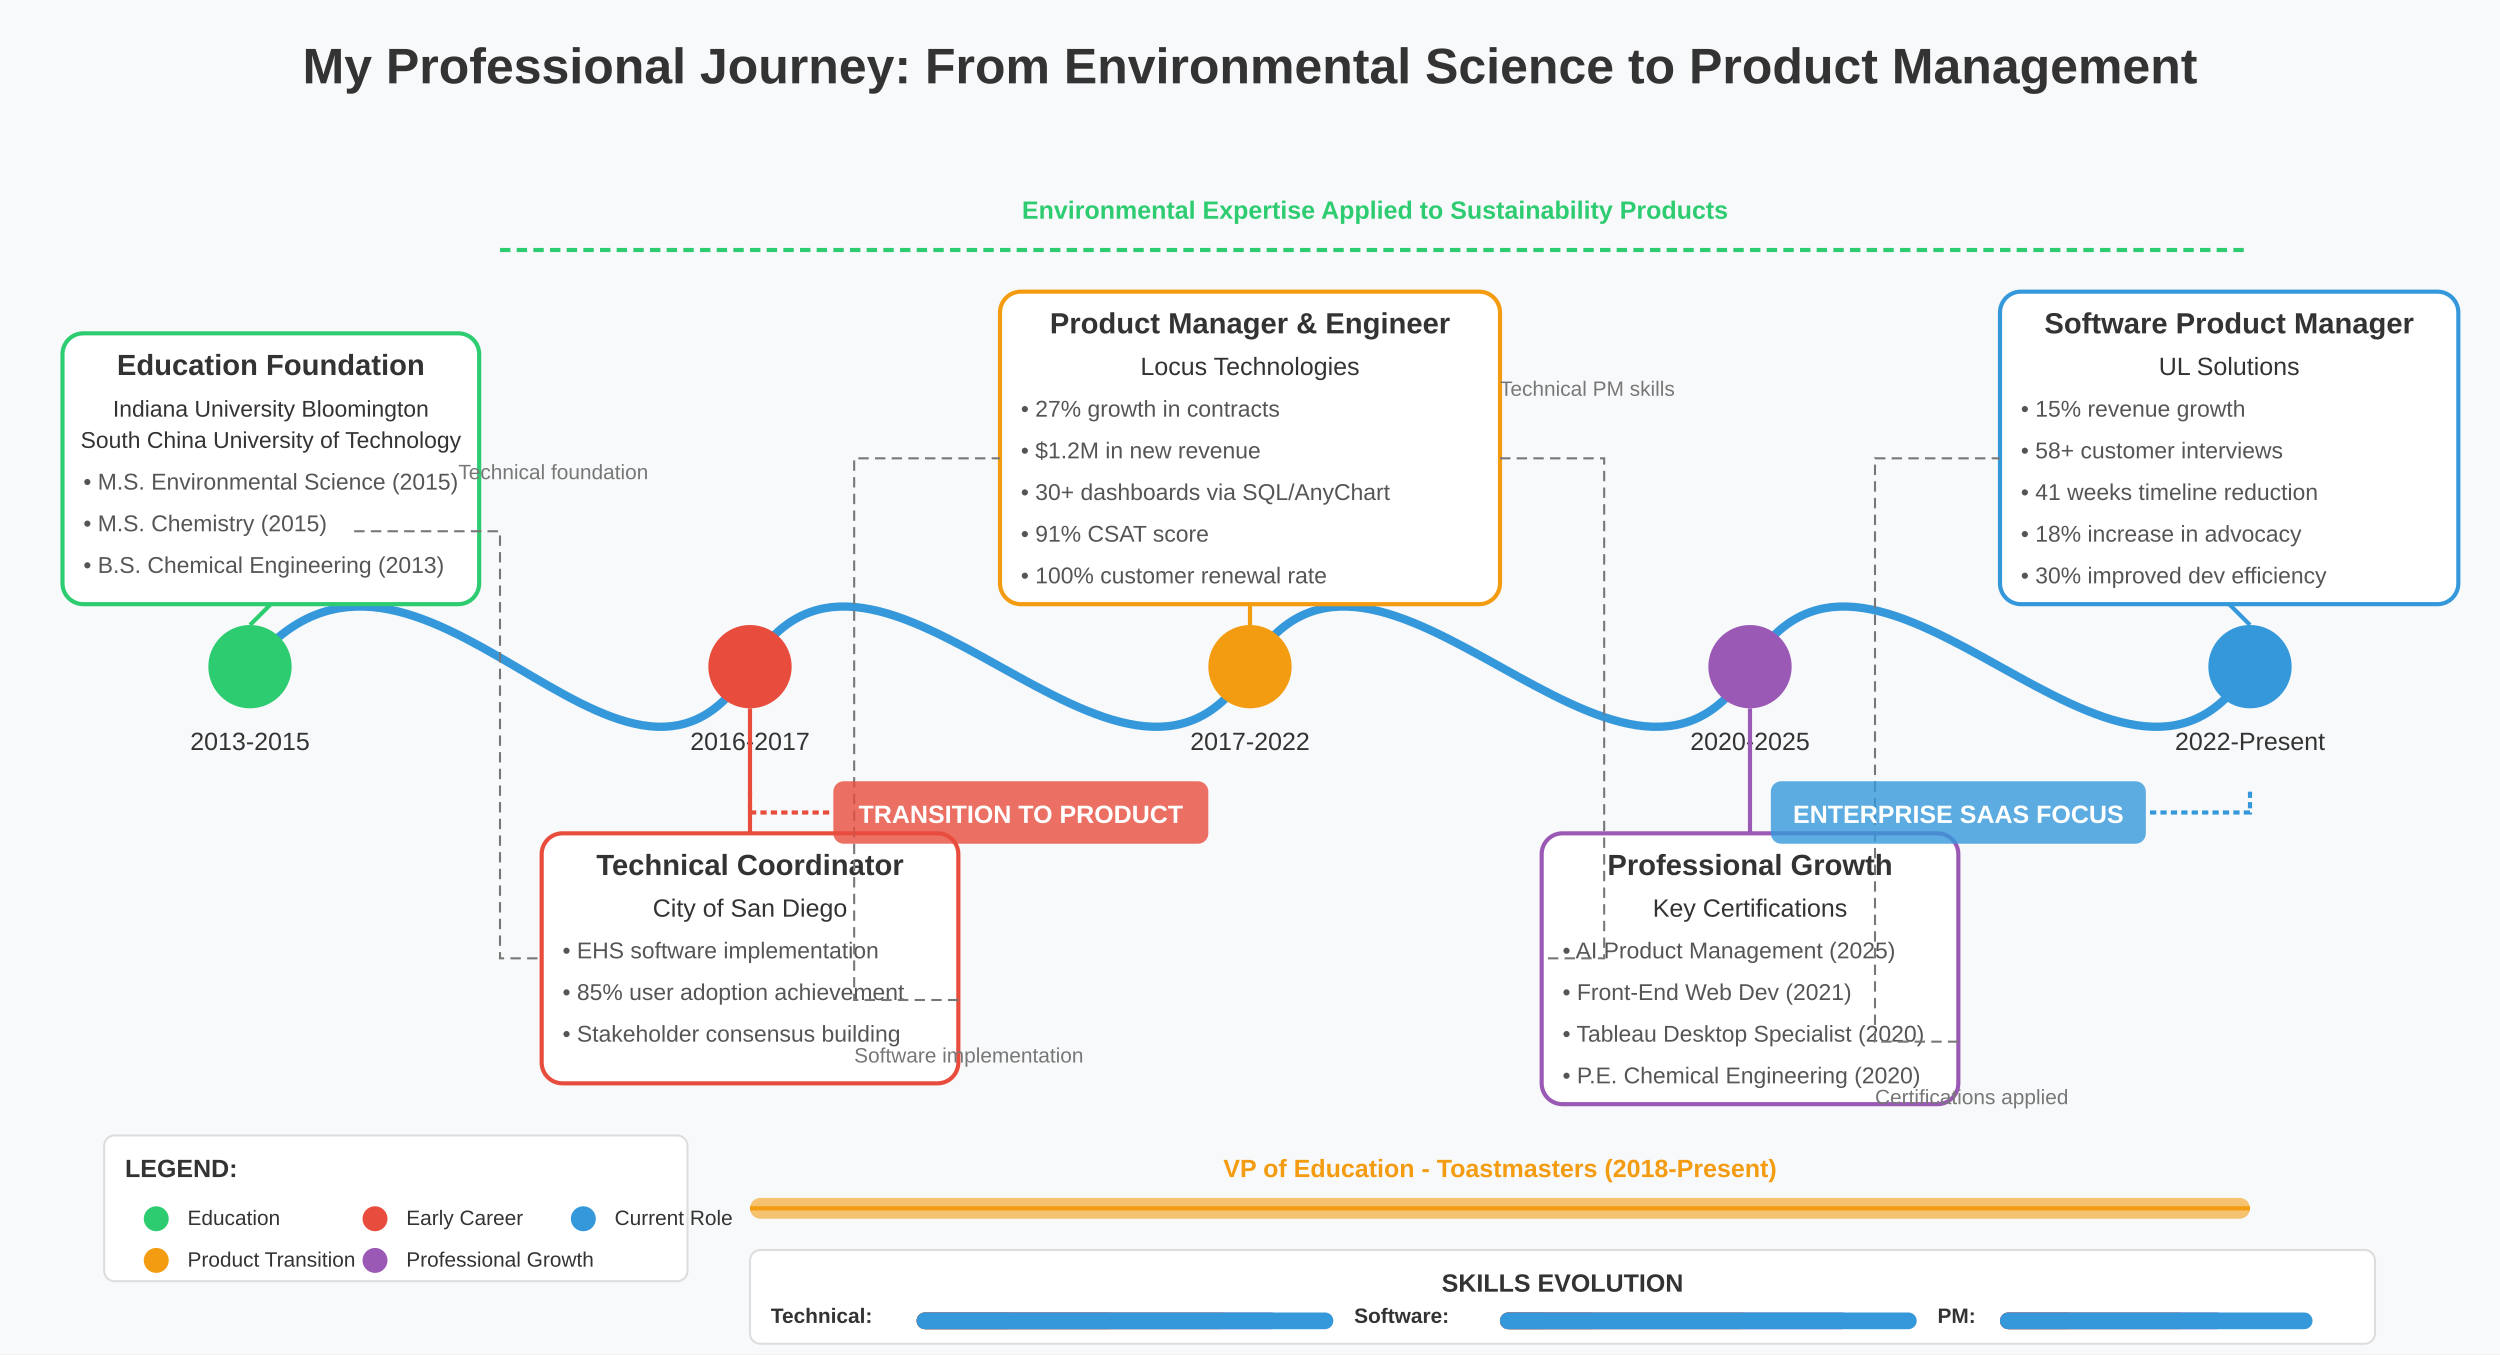
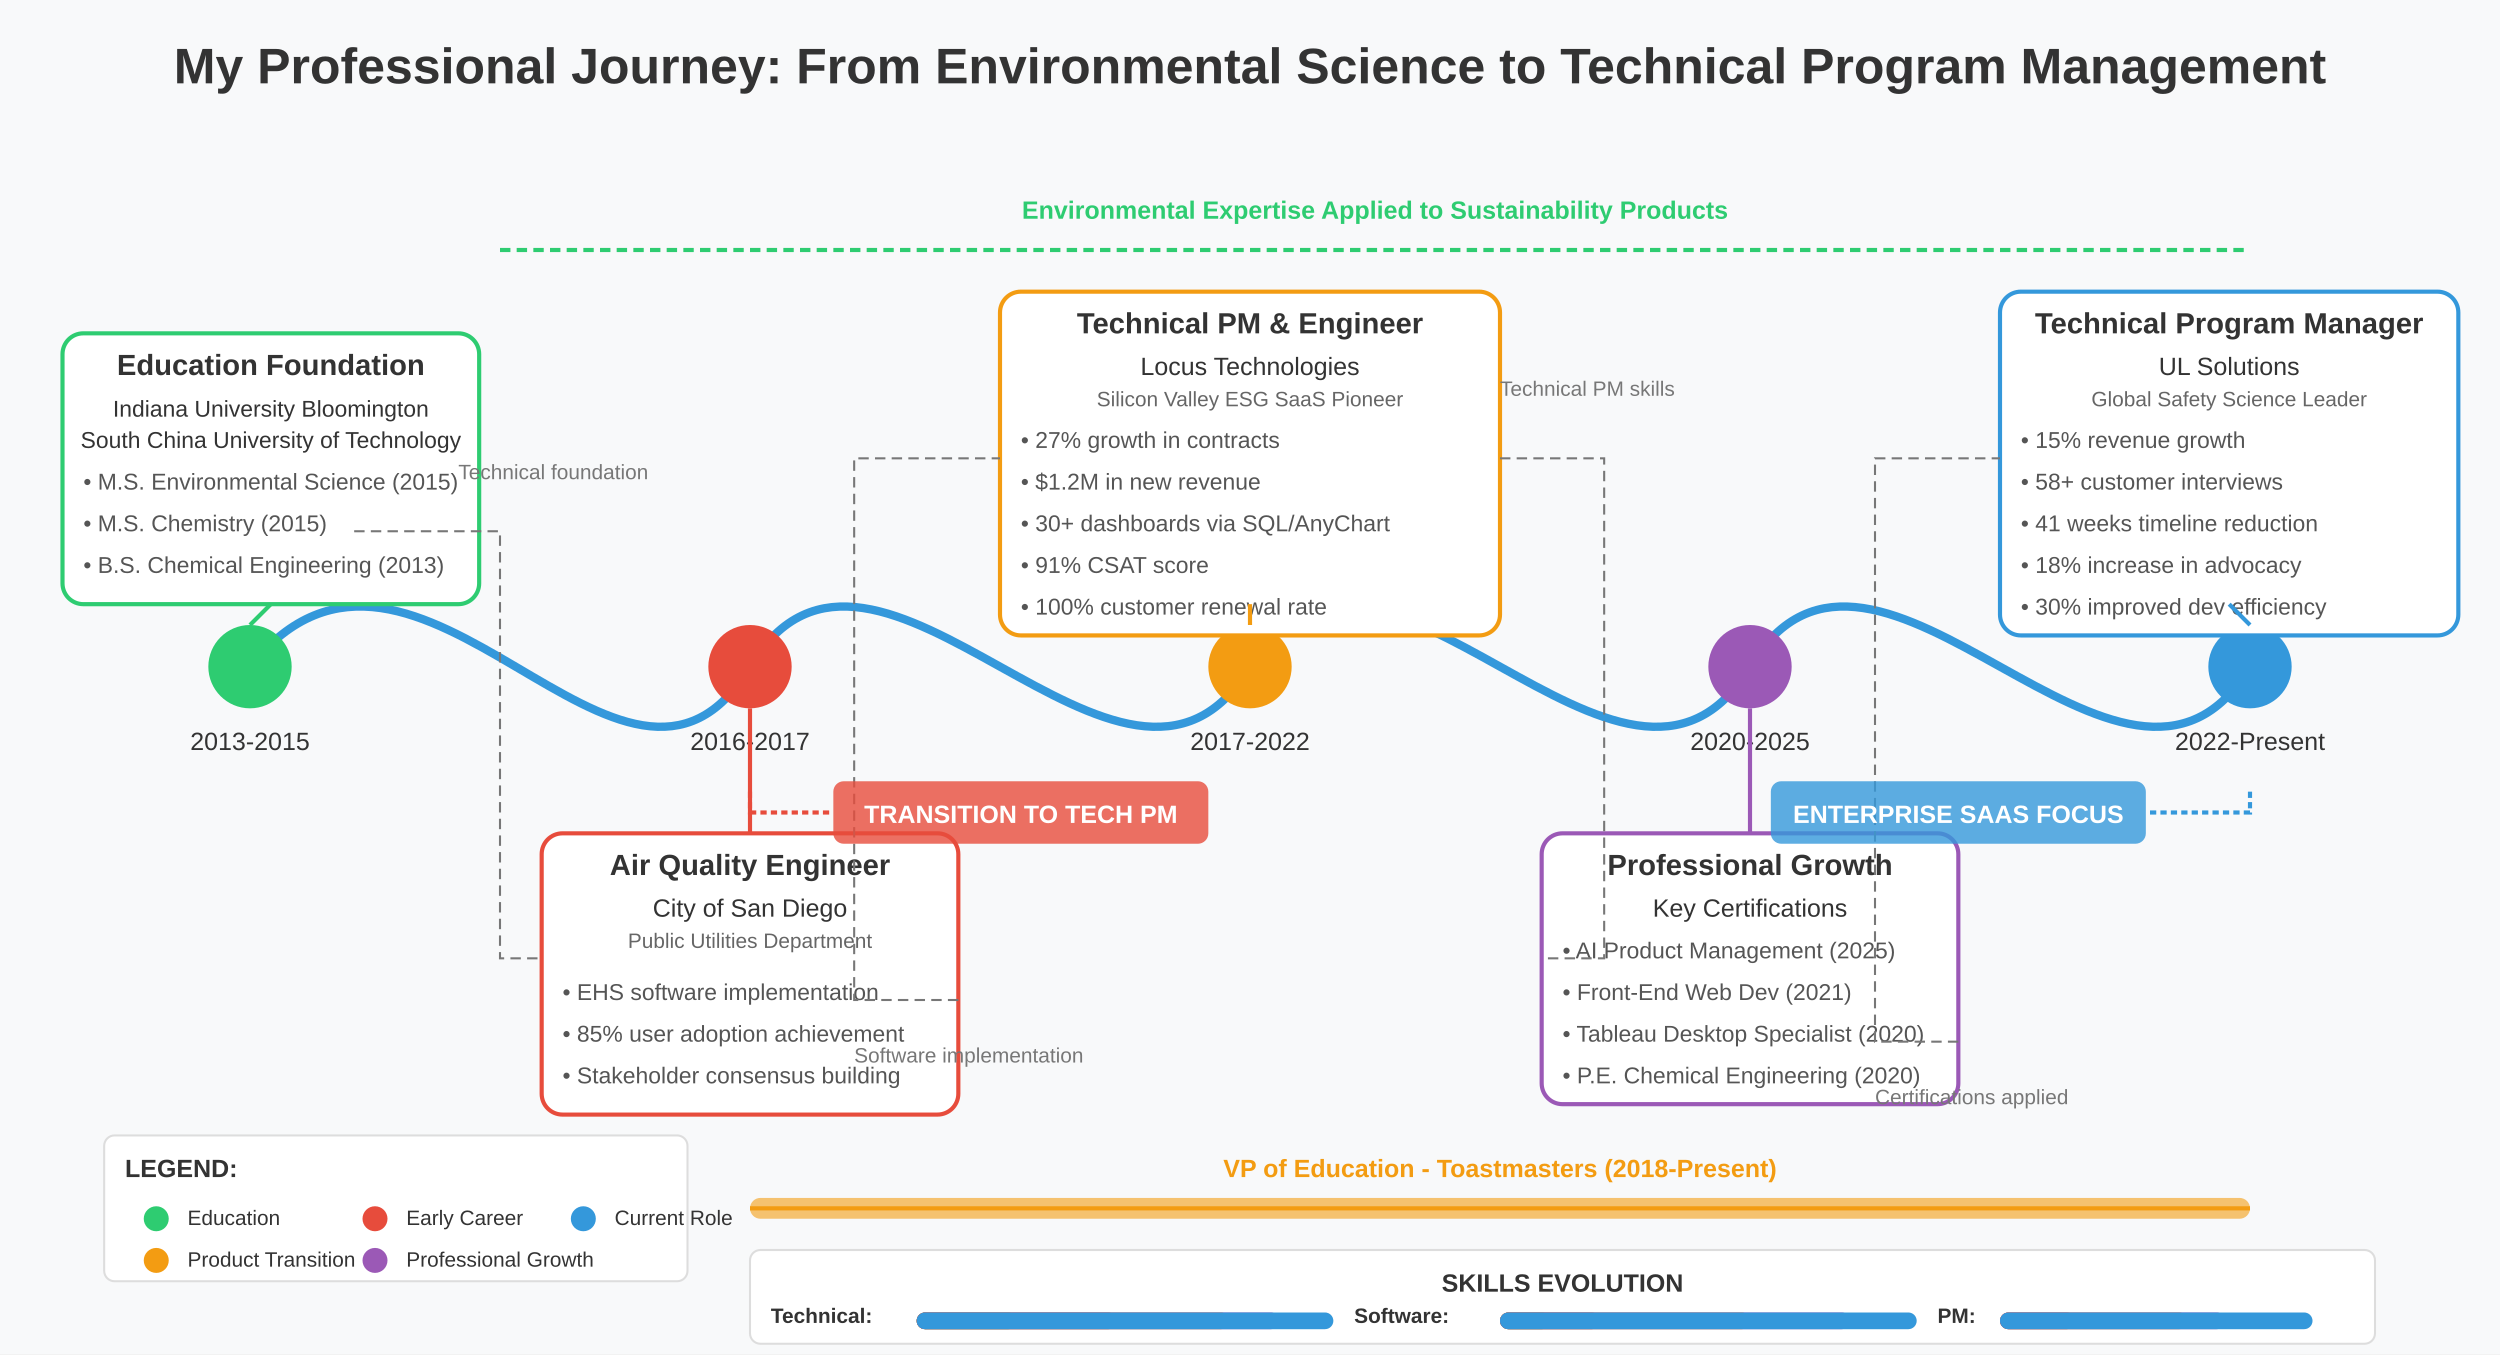
<svg xmlns="http://www.w3.org/2000/svg" viewBox="0 0 1200 650">
  <rect width="1200" height="650" fill="#f8f9fa" />
-   <text x="600" y="40" font-family="Arial, sans-serif" font-size="24" font-weight="bold" text-anchor="middle" fill="#333">My Professional Journey: From Environmental Science to Product Management</text>
+   <text x="600" y="40" font-family="Arial, sans-serif" font-size="24" font-weight="bold" text-anchor="middle" fill="#333">My Professional Journey: From Environmental Science to Technical Program Management</text>
  <path d="M 120 320 C 200 220, 300 420, 360 320 C 420 220, 540 420, 600 320 C 660 220, 780 420, 840 320 C 900 220, 1020 420, 1080 320" stroke="#3498db" stroke-width="4" fill="none" />
  <circle cx="120" cy="320" r="20" fill="#2ecc71" />
  <text x="120" y="360" font-family="Arial, sans-serif" font-size="12" text-anchor="middle" fill="#333">2013-2015</text>
  <rect x="30" y="160" width="200" height="130" rx="10" fill="white" stroke="#2ecc71" stroke-width="2" />
  <text x="130" y="180" font-family="Arial, sans-serif" font-size="14" font-weight="bold" text-anchor="middle" fill="#333">Education Foundation</text>
  <text x="130" y="200" font-family="Arial, sans-serif" font-size="11" text-anchor="middle" fill="#333">Indiana University Bloomington</text>
  <text x="130" y="215" font-family="Arial, sans-serif" font-size="11" text-anchor="middle" fill="#333">South China University of Technology</text>
  <text x="40" y="235" font-family="Arial, sans-serif" font-size="11" fill="#555">• M.S. Environmental Science (2015)</text>
  <text x="40" y="255" font-family="Arial, sans-serif" font-size="11" fill="#555">• M.S. Chemistry (2015)</text>
  <text x="40" y="275" font-family="Arial, sans-serif" font-size="11" fill="#555">• B.S. Chemical Engineering (2013)</text>
  <line x1="120" y1="300" x2="130" y2="290" stroke="#2ecc71" stroke-width="2" />
  <circle cx="360" cy="320" r="20" fill="#e74c3c" />
  <text x="360" y="360" font-family="Arial, sans-serif" font-size="12" text-anchor="middle" fill="#333">2016-2017</text>
-   <rect x="260" y="400" width="200" height="120" rx="10" fill="white" stroke="#e74c3c" stroke-width="2" />
-   <text x="360" y="420" font-family="Arial, sans-serif" font-size="14" font-weight="bold" text-anchor="middle" fill="#333">Technical Coordinator</text>
+   <rect x="260" y="400" width="200" height="135" rx="10" fill="white" stroke="#e74c3c" stroke-width="2" />
+   <text x="360" y="420" font-family="Arial, sans-serif" font-size="14" font-weight="bold" text-anchor="middle" fill="#333">Air Quality Engineer</text>
  <text x="360" y="440" font-family="Arial, sans-serif" font-size="12" text-anchor="middle" fill="#333">City of San Diego</text>
-   <text x="270" y="460" font-family="Arial, sans-serif" font-size="11" fill="#555">• EHS software implementation</text>
-   <text x="270" y="480" font-family="Arial, sans-serif" font-size="11" fill="#555">• 85% user adoption achievement</text>
-   <text x="270" y="500" font-family="Arial, sans-serif" font-size="11" fill="#555">• Stakeholder consensus building</text>
+   <text x="360" y="455" font-family="Arial, sans-serif" font-size="10" text-anchor="middle" fill="#666">Public Utilities Department</text>
+   <text x="270" y="480" font-family="Arial, sans-serif" font-size="11" fill="#555">• EHS software implementation</text>
+   <text x="270" y="500" font-family="Arial, sans-serif" font-size="11" fill="#555">• 85% user adoption achievement</text>
+   <text x="270" y="520" font-family="Arial, sans-serif" font-size="11" fill="#555">• Stakeholder consensus building</text>
  <line x1="360" y1="340" x2="360" y2="400" stroke="#e74c3c" stroke-width="2" />
  <circle cx="600" cy="320" r="20" fill="#f39c12" />
  <text x="600" y="360" font-family="Arial, sans-serif" font-size="12" text-anchor="middle" fill="#333">2017-2022</text>
-   <rect x="480" y="140" width="240" height="150" rx="10" fill="white" stroke="#f39c12" stroke-width="2" />
-   <text x="600" y="160" font-family="Arial, sans-serif" font-size="14" font-weight="bold" text-anchor="middle" fill="#333">Product Manager &amp; Engineer</text>
+   <rect x="480" y="140" width="240" height="165" rx="10" fill="white" stroke="#f39c12" stroke-width="2" />
+   <text x="600" y="160" font-family="Arial, sans-serif" font-size="14" font-weight="bold" text-anchor="middle" fill="#333">Technical PM &amp; Engineer</text>
  <text x="600" y="180" font-family="Arial, sans-serif" font-size="12" text-anchor="middle" fill="#333">Locus Technologies</text>
-   <text x="490" y="200" font-family="Arial, sans-serif" font-size="11" fill="#555">• 27% growth in contracts</text>
-   <text x="490" y="220" font-family="Arial, sans-serif" font-size="11" fill="#555">• $1.2M in new revenue</text>
-   <text x="490" y="240" font-family="Arial, sans-serif" font-size="11" fill="#555">• 30+ dashboards via SQL/AnyChart</text>
-   <text x="490" y="260" font-family="Arial, sans-serif" font-size="11" fill="#555">• 91% CSAT score</text>
-   <text x="490" y="280" font-family="Arial, sans-serif" font-size="11" fill="#555">• 100% customer renewal rate</text>
+   <text x="600" y="195" font-family="Arial, sans-serif" font-size="10" text-anchor="middle" fill="#666">Silicon Valley ESG SaaS Pioneer</text>
+   <text x="490" y="215" font-family="Arial, sans-serif" font-size="11" fill="#555">• 27% growth in contracts</text>
+   <text x="490" y="235" font-family="Arial, sans-serif" font-size="11" fill="#555">• $1.2M in new revenue</text>
+   <text x="490" y="255" font-family="Arial, sans-serif" font-size="11" fill="#555">• 30+ dashboards via SQL/AnyChart</text>
+   <text x="490" y="275" font-family="Arial, sans-serif" font-size="11" fill="#555">• 91% CSAT score</text>
+   <text x="490" y="295" font-family="Arial, sans-serif" font-size="11" fill="#555">• 100% customer renewal rate</text>
  <line x1="600" y1="300" x2="600" y2="290" stroke="#f39c12" stroke-width="2" />
  <circle cx="840" cy="320" r="20" fill="#9b59b6" />
  <text x="840" y="360" font-family="Arial, sans-serif" font-size="12" text-anchor="middle" fill="#333">2020-2025</text>
  <rect x="740" y="400" width="200" height="130" rx="10" fill="white" stroke="#9b59b6" stroke-width="2" />
  <text x="840" y="420" font-family="Arial, sans-serif" font-size="14" font-weight="bold" text-anchor="middle" fill="#333">Professional Growth</text>
  <text x="840" y="440" font-family="Arial, sans-serif" font-size="12" text-anchor="middle" fill="#333">Key Certifications</text>
  <text x="750" y="460" font-family="Arial, sans-serif" font-size="11" fill="#555">• AI Product Management (2025)</text>
  <text x="750" y="480" font-family="Arial, sans-serif" font-size="11" fill="#555">• Front-End Web Dev (2021)</text>
  <text x="750" y="500" font-family="Arial, sans-serif" font-size="11" fill="#555">• Tableau Desktop Specialist (2020)</text>
  <text x="750" y="520" font-family="Arial, sans-serif" font-size="11" fill="#555">• P.E. Chemical Engineering (2020)</text>
  <line x1="840" y1="340" x2="840" y2="400" stroke="#9b59b6" stroke-width="2" />
  <circle cx="1080" cy="320" r="20" fill="#3498db" />
  <text x="1080" y="360" font-family="Arial, sans-serif" font-size="12" text-anchor="middle" fill="#333">2022-Present</text>
-   <rect x="960" y="140" width="220" height="150" rx="10" fill="white" stroke="#3498db" stroke-width="2" />
-   <text x="1070" y="160" font-family="Arial, sans-serif" font-size="14" font-weight="bold" text-anchor="middle" fill="#333">Software Product Manager</text>
+   <rect x="960" y="140" width="220" height="165" rx="10" fill="white" stroke="#3498db" stroke-width="2" />
+   <text x="1070" y="160" font-family="Arial, sans-serif" font-size="14" font-weight="bold" text-anchor="middle" fill="#333">Technical Program Manager</text>
  <text x="1070" y="180" font-family="Arial, sans-serif" font-size="12" text-anchor="middle" fill="#333">UL Solutions</text>
-   <text x="970" y="200" font-family="Arial, sans-serif" font-size="11" fill="#555">• 15% revenue growth</text>
-   <text x="970" y="220" font-family="Arial, sans-serif" font-size="11" fill="#555">• 58+ customer interviews</text>
-   <text x="970" y="240" font-family="Arial, sans-serif" font-size="11" fill="#555">• 41 weeks timeline reduction</text>
-   <text x="970" y="260" font-family="Arial, sans-serif" font-size="11" fill="#555">• 18% increase in advocacy</text>
-   <text x="970" y="280" font-family="Arial, sans-serif" font-size="11" fill="#555">• 30% improved dev efficiency</text>
+   <text x="1070" y="195" font-family="Arial, sans-serif" font-size="10" text-anchor="middle" fill="#666">Global Safety Science Leader</text>
+   <text x="970" y="215" font-family="Arial, sans-serif" font-size="11" fill="#555">• 15% revenue growth</text>
+   <text x="970" y="235" font-family="Arial, sans-serif" font-size="11" fill="#555">• 58+ customer interviews</text>
+   <text x="970" y="255" font-family="Arial, sans-serif" font-size="11" fill="#555">• 41 weeks timeline reduction</text>
+   <text x="970" y="275" font-family="Arial, sans-serif" font-size="11" fill="#555">• 18% increase in advocacy</text>
+   <text x="970" y="295" font-family="Arial, sans-serif" font-size="11" fill="#555">• 30% improved dev efficiency</text>
  <line x1="1080" y1="300" x2="1070" y2="290" stroke="#3498db" stroke-width="2" />
  <path d="M 170 255 L 240 255 L 240 460 L 260 460" stroke="#777" stroke-width="1" stroke-dasharray="5,3" fill="none" />
  <text x="220" y="230" font-family="Arial, sans-serif" font-size="10" fill="#777">Technical foundation</text>
  <path d="M 460 480 L 410 480 L 410 220 L 480 220" stroke="#777" stroke-width="1" stroke-dasharray="5,3" fill="none" />
  <text x="410" y="510" font-family="Arial, sans-serif" font-size="10" fill="#777">Software implementation</text>
  <path d="M 720 220 L 770 220 L 770 460 L 740 460" stroke="#777" stroke-width="1" stroke-dasharray="5,3" fill="none" />
  <text x="720" y="190" font-family="Arial, sans-serif" font-size="10" fill="#777">Technical PM skills</text>
  <path d="M 940 500 L 900 500 L 900 220 L 960 220" stroke="#777" stroke-width="1" stroke-dasharray="5,3" fill="none" />
  <text x="900" y="530" font-family="Arial, sans-serif" font-size="10" fill="#777">Certifications applied</text>
  <path d="M 360 380 L 360 390 L 400 390" stroke="#e74c3c" stroke-width="2" stroke-dasharray="3,2" fill="none" />
  <rect x="400" y="375" width="180" height="30" rx="5" fill="#e74c3c" opacity="0.8" />
-   <text x="490" y="395" font-family="Arial, sans-serif" font-size="12" font-weight="bold" text-anchor="middle" fill="white">TRANSITION TO PRODUCT</text>
+   <text x="490" y="395" font-family="Arial, sans-serif" font-size="12" font-weight="bold" text-anchor="middle" fill="white">TRANSITION TO TECH PM</text>
  <path d="M 1080 380 L 1080 390 L 1030 390" stroke="#3498db" stroke-width="2" stroke-dasharray="3,2" fill="none" />
  <rect x="850" y="375" width="180" height="30" rx="5" fill="#3498db" opacity="0.8" />
  <text x="940" y="395" font-family="Arial, sans-serif" font-size="12" font-weight="bold" text-anchor="middle" fill="white">ENTERPRISE SAAS FOCUS</text>
  <path d="M 240 120 L 1080 120" stroke="#2ecc71" stroke-width="2" stroke-dasharray="5,3" fill="none" />
  <text x="660" y="105" font-family="Arial, sans-serif" font-size="12" font-weight="bold" text-anchor="middle" fill="#2ecc71">Environmental Expertise Applied to Sustainability Products</text>
  <path d="M 360 580 L 1080 580" stroke="#f39c12" stroke-width="2" fill="none" />
  <text x="720" y="565" font-family="Arial, sans-serif" font-size="12" font-weight="bold" text-anchor="middle" fill="#f39c12">VP of Education - Toastmasters (2018-Present)</text>
  <rect x="360" y="575" width="720" height="10" rx="5" fill="#f39c12" opacity="0.6" />
  <rect x="50" y="545" width="280" height="70" rx="5" fill="white" stroke="#ddd" stroke-width="1" />
  <text x="60" y="565" font-family="Arial, sans-serif" font-size="12" font-weight="bold" fill="#333">LEGEND:</text>
  <circle cx="75" cy="585" r="6" fill="#2ecc71" />
  <text x="90" y="588" font-family="Arial, sans-serif" font-size="10" fill="#333">Education</text>
  <circle cx="180" cy="585" r="6" fill="#e74c3c" />
  <text x="195" y="588" font-family="Arial, sans-serif" font-size="10" fill="#333">Early Career</text>
  <circle cx="75" cy="605" r="6" fill="#f39c12" />
  <text x="90" y="608" font-family="Arial, sans-serif" font-size="10" fill="#333">Product Transition</text>
  <circle cx="180" cy="605" r="6" fill="#9b59b6" />
  <text x="195" y="608" font-family="Arial, sans-serif" font-size="10" fill="#333">Professional Growth</text>
  <circle cx="280" cy="585" r="6" fill="#3498db" />
  <text x="295" y="588" font-family="Arial, sans-serif" font-size="10" fill="#333">Current Role</text>
  <rect x="360" y="600" width="780" height="45" rx="5" fill="white" stroke="#ddd" stroke-width="1" />
  <text x="750" y="620" font-family="Arial, sans-serif" font-size="12" font-weight="bold" text-anchor="middle" fill="#333">SKILLS EVOLUTION</text>
  <text x="370" y="635" font-family="Arial, sans-serif" font-size="10" font-weight="bold" fill="#333">Technical:</text>
  <rect x="440" y="630" width="200" height="8" rx="4" fill="#eee" />
  <rect x="440" y="630" width="48" height="8" rx="4" fill="#2ecc71" />
  <rect x="440" y="630" width="96" height="8" rx="4" fill="#e74c3c" />
  <rect x="440" y="630" width="150" height="8" rx="4" fill="#f39c12" />
  <rect x="440" y="630" width="174" height="8" rx="4" fill="#9b59b6" />
  <rect x="440" y="630" width="200" height="8" rx="4" fill="#3498db" />
  <text x="650" y="635" font-family="Arial, sans-serif" font-size="10" font-weight="bold" fill="#333">Software:</text>
  <rect x="720" y="630" width="200" height="8" rx="4" fill="#eee" />
  <rect x="720" y="630" width="24" height="8" rx="4" fill="#2ecc71" />
  <rect x="720" y="630" width="48" height="8" rx="4" fill="#e74c3c" />
  <rect x="720" y="630" width="120" height="8" rx="4" fill="#f39c12" />
  <rect x="720" y="630" width="168" height="8" rx="4" fill="#9b59b6" />
  <rect x="720" y="630" width="200" height="8" rx="4" fill="#3498db" />
  <text x="930" y="635" font-family="Arial, sans-serif" font-size="10" font-weight="bold" fill="#333">PM:</text>
  <rect x="960" y="630" width="150" height="8" rx="4" fill="#eee" />
  <rect x="960" y="630" width="0" height="8" rx="4" fill="#2ecc71" />
  <rect x="960" y="630" width="36" height="8" rx="4" fill="#e74c3c" />
  <rect x="960" y="630" width="90" height="8" rx="4" fill="#f39c12" />
  <rect x="960" y="630" width="108" height="8" rx="4" fill="#9b59b6" />
  <rect x="960" y="630" width="150" height="8" rx="4" fill="#3498db" />
</svg>
